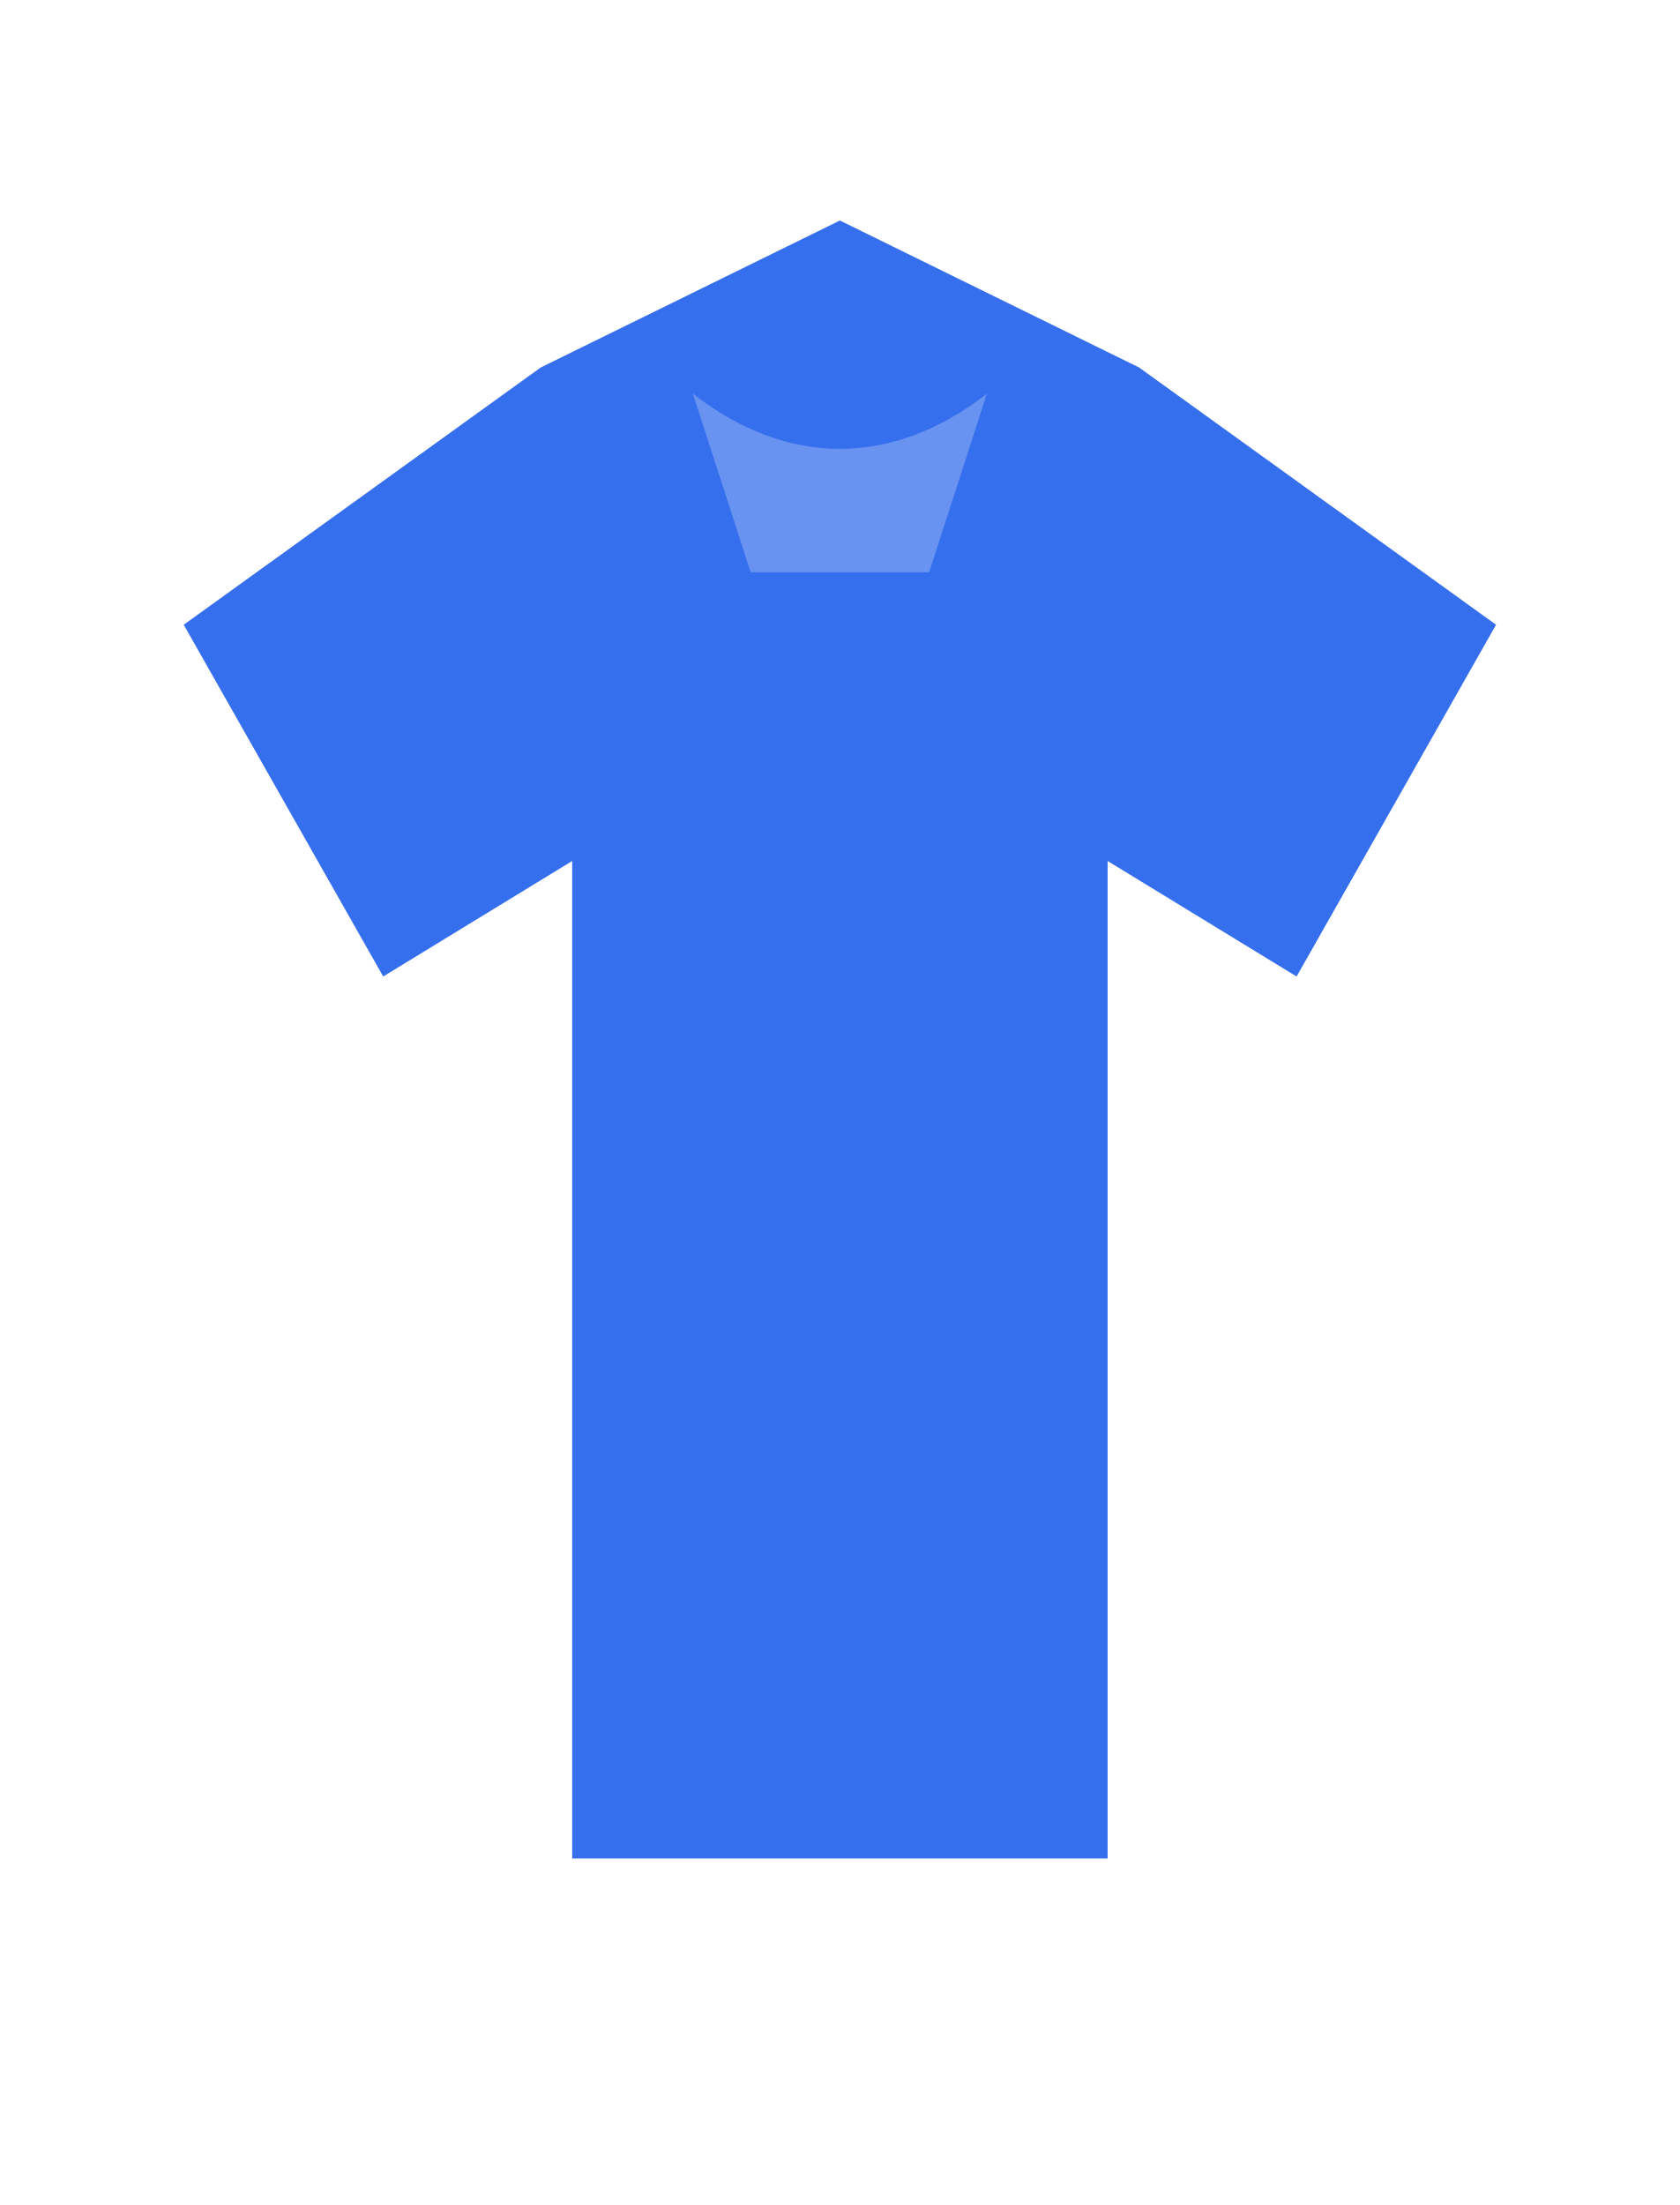
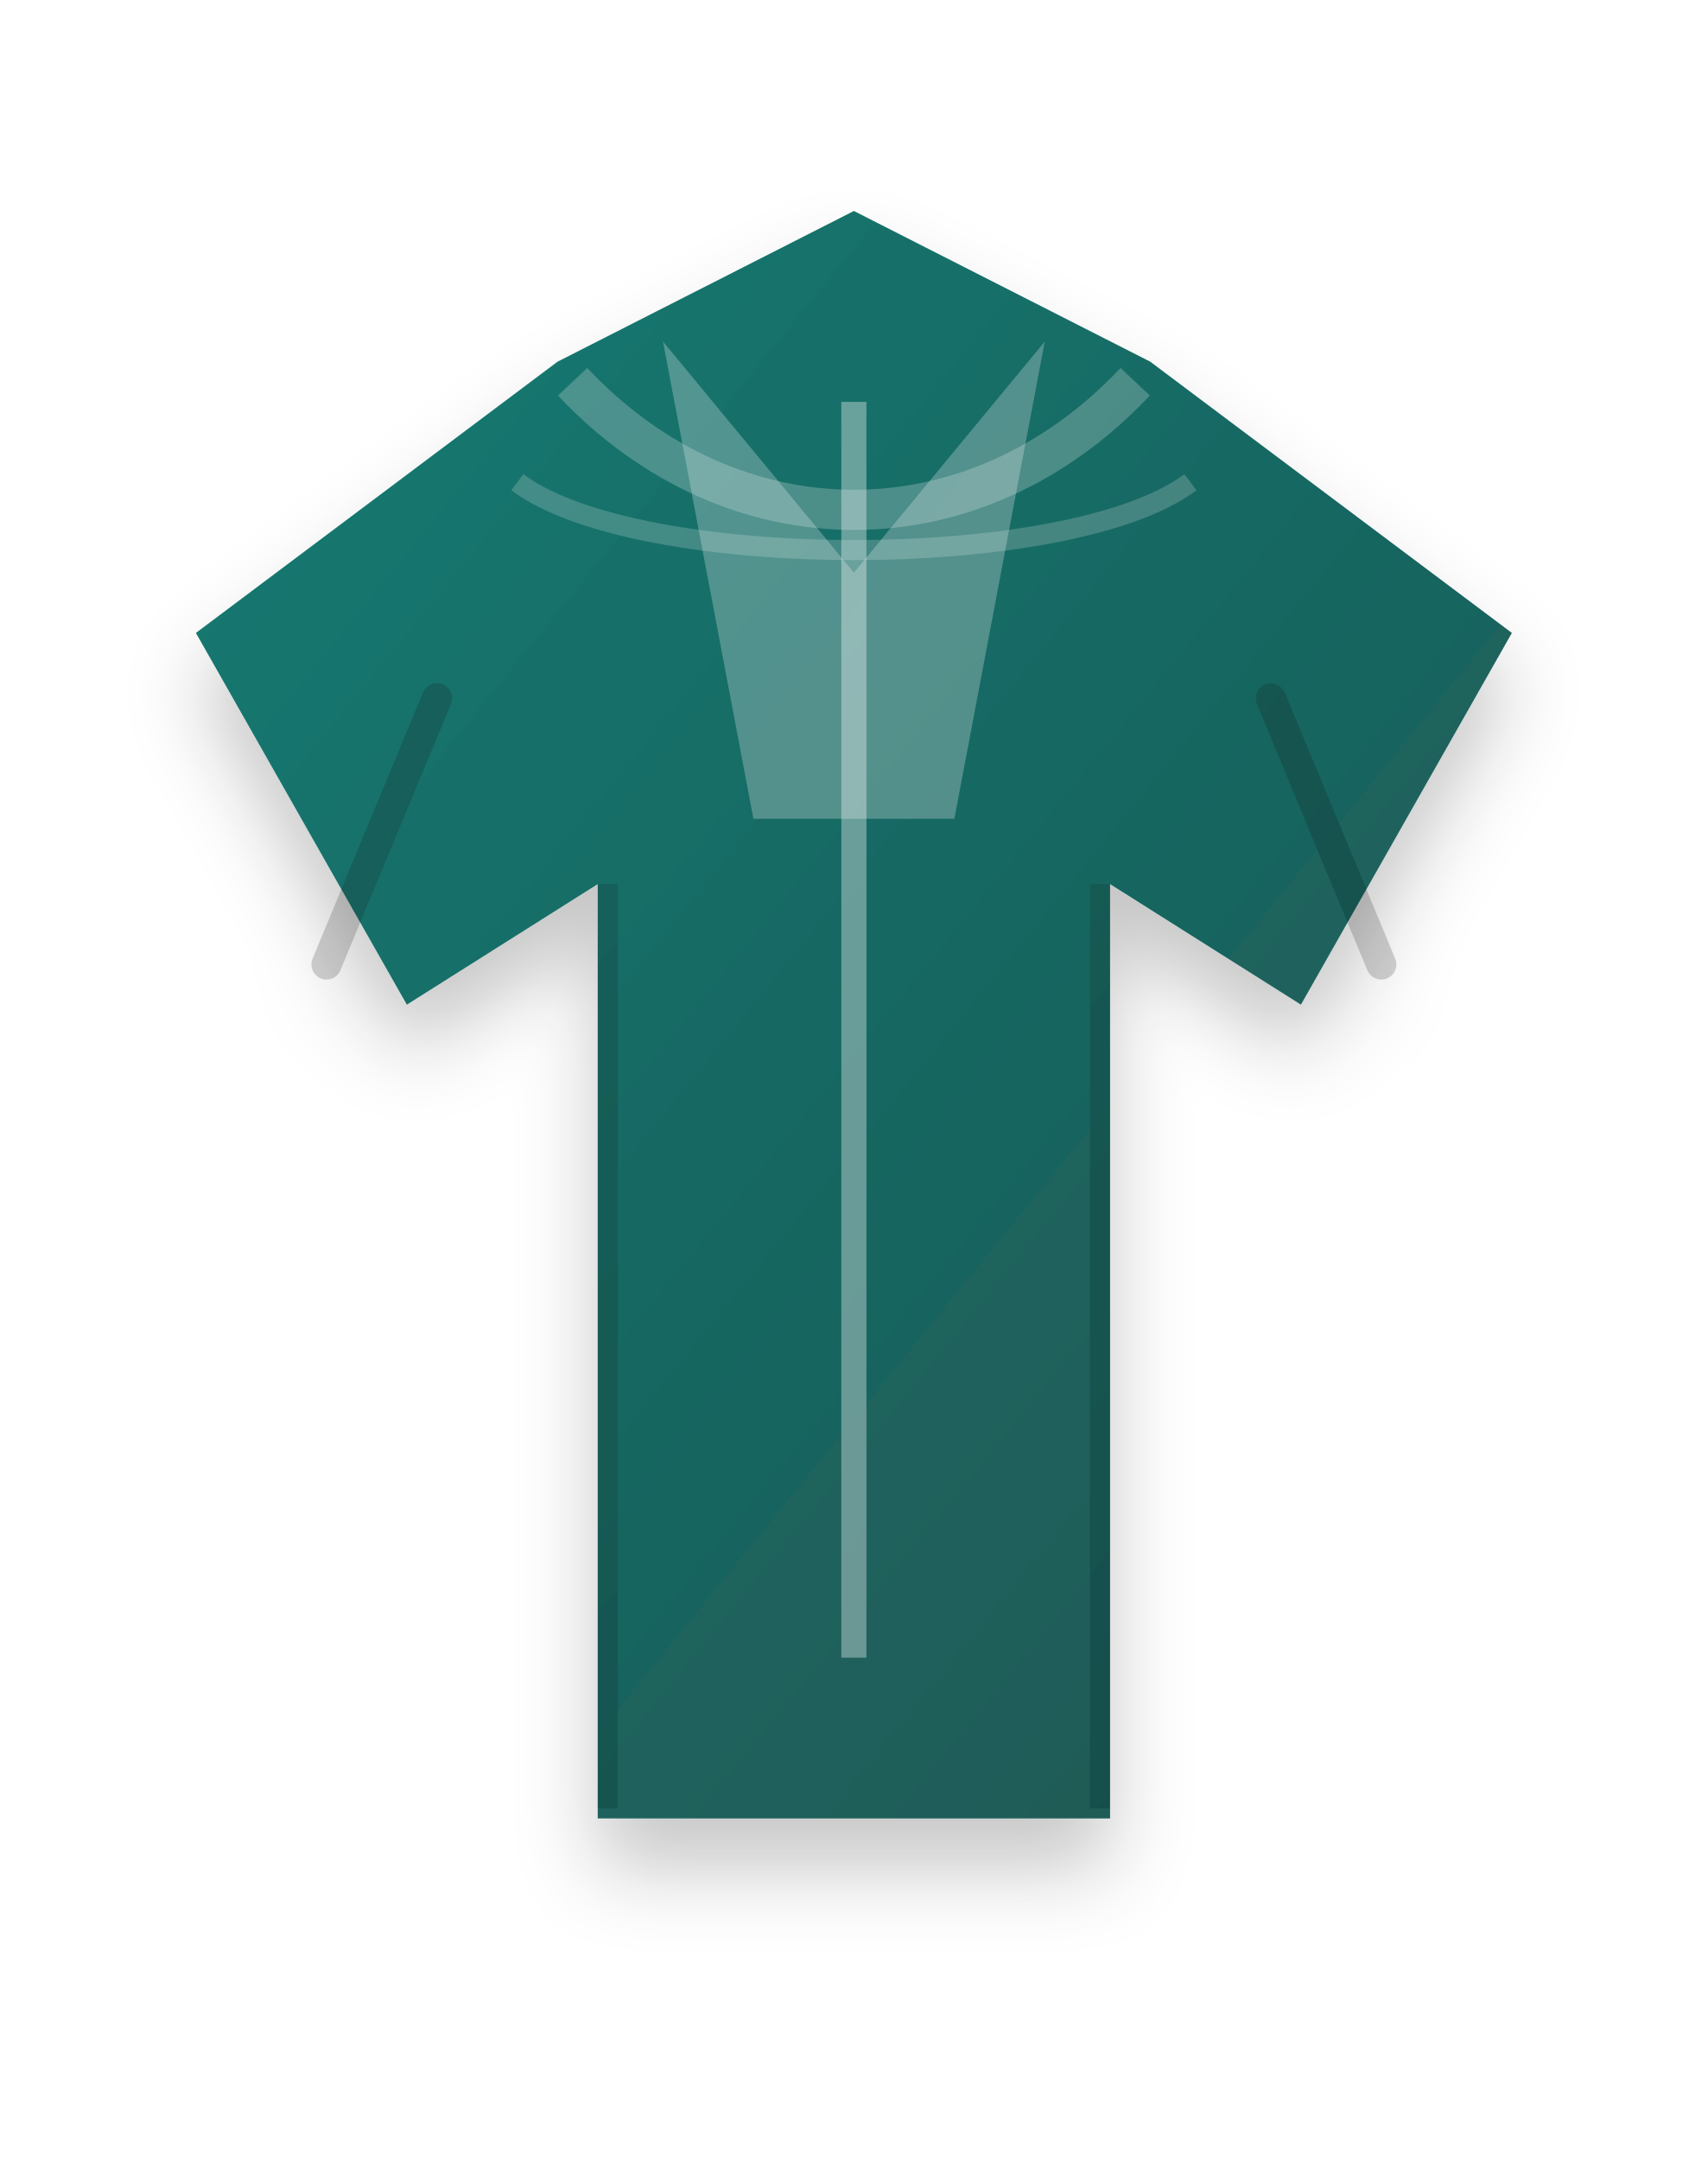
- <svg xmlns="http://www.w3.org/2000/svg" viewBox="0 0 320 420">
-   <g opacity=".92">
-     <path fill="#2563eb" d="M103 70l57-28 57 28 68 49-38 67-36-22v190H109V164l-36 22-38-67 68-49z" />
-     <path fill="rgba(255,255,255,.25)" d="M132 75c18 14 38 14 56 0l-11 34h-34z" />
+ <svg xmlns="http://www.w3.org/2000/svg" viewBox="0 0 340 430">
+   <defs>
+     <linearGradient id="fabric" x1="0" y1="0" x2="1" y2="1">
+       <stop offset="0" stop-color="#0f766e" />
+       <stop offset="1" stop-color="#134e4a" />
+     </linearGradient>
+     <linearGradient id="shade" x1="0" y1="0" x2="0" y2="1">
+       <stop offset="0" stop-color="rgba(255,255,255,.28)" />
+       <stop offset="1" stop-color="rgba(0,0,0,.22)" />
+     </linearGradient>
+     <filter id="shadow">
+       <feDropShadow dx="0" dy="10" stdDeviation="8" flood-color="#000" flood-opacity=".23" />
+     </filter>
+   </defs>
+   <g filter="url(#shadow)" opacity=".96">
+     <path d="M111 72l59-30 59 30 72 54-42 74-38-24v186H119V176l-38 24-42-74 72-54z" fill="url(#fabric)" />
+     <path d="M114 76c32 34 80 34 112 0" fill="none" stroke="rgba(255,255,255,.22)" stroke-width="8" />
+     <path d="M132 68l38 46 38-46-18 95h-40z" fill="rgba(255,255,255,.25)" />
+     <path d="M170 80v250" stroke="rgba(255,255,255,.35)" stroke-width="5" />
+     <path d="M121 176v184M219 176v184" stroke="rgba(0,0,0,.15)" stroke-width="4" />
+     <path d="M87 139l-22 53M253 139l22 53" stroke="rgba(0,0,0,.18)" stroke-width="6" stroke-linecap="round" />
+     <path d="M103 96c24 18 110 18 134 0" fill="none" stroke="rgba(255,255,255,.18)" stroke-width="4" />
  </g>
</svg>
